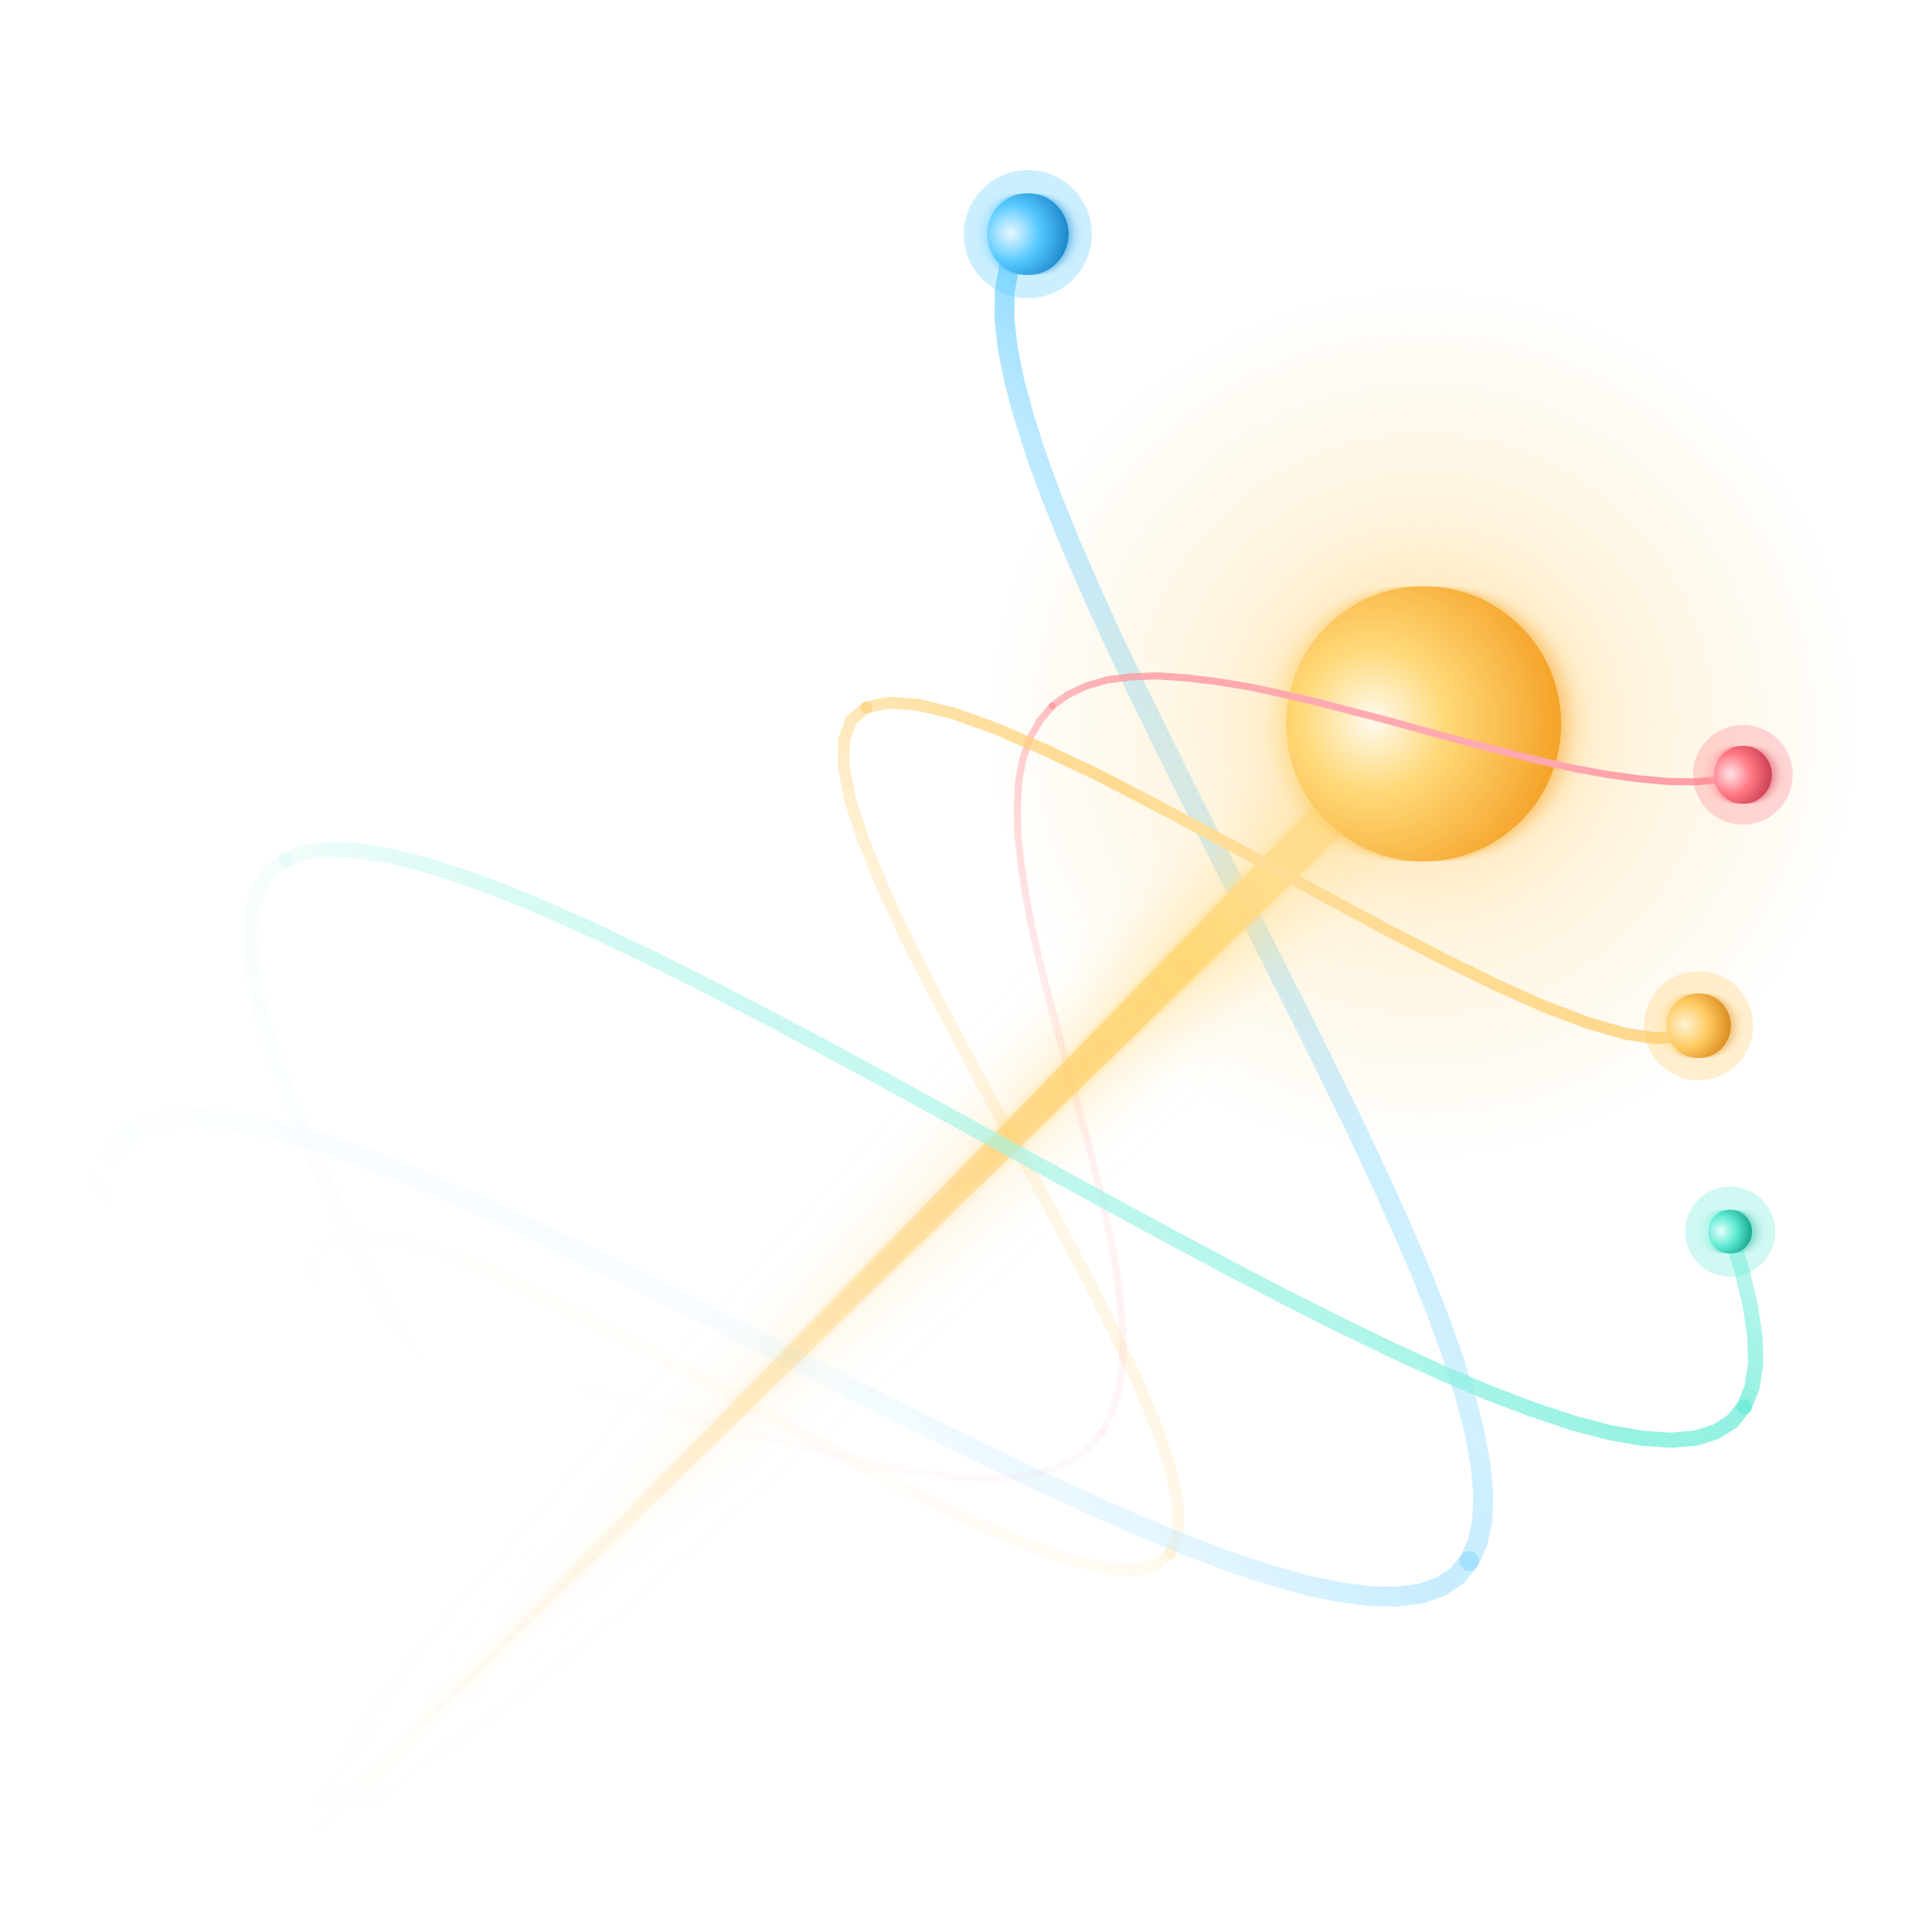
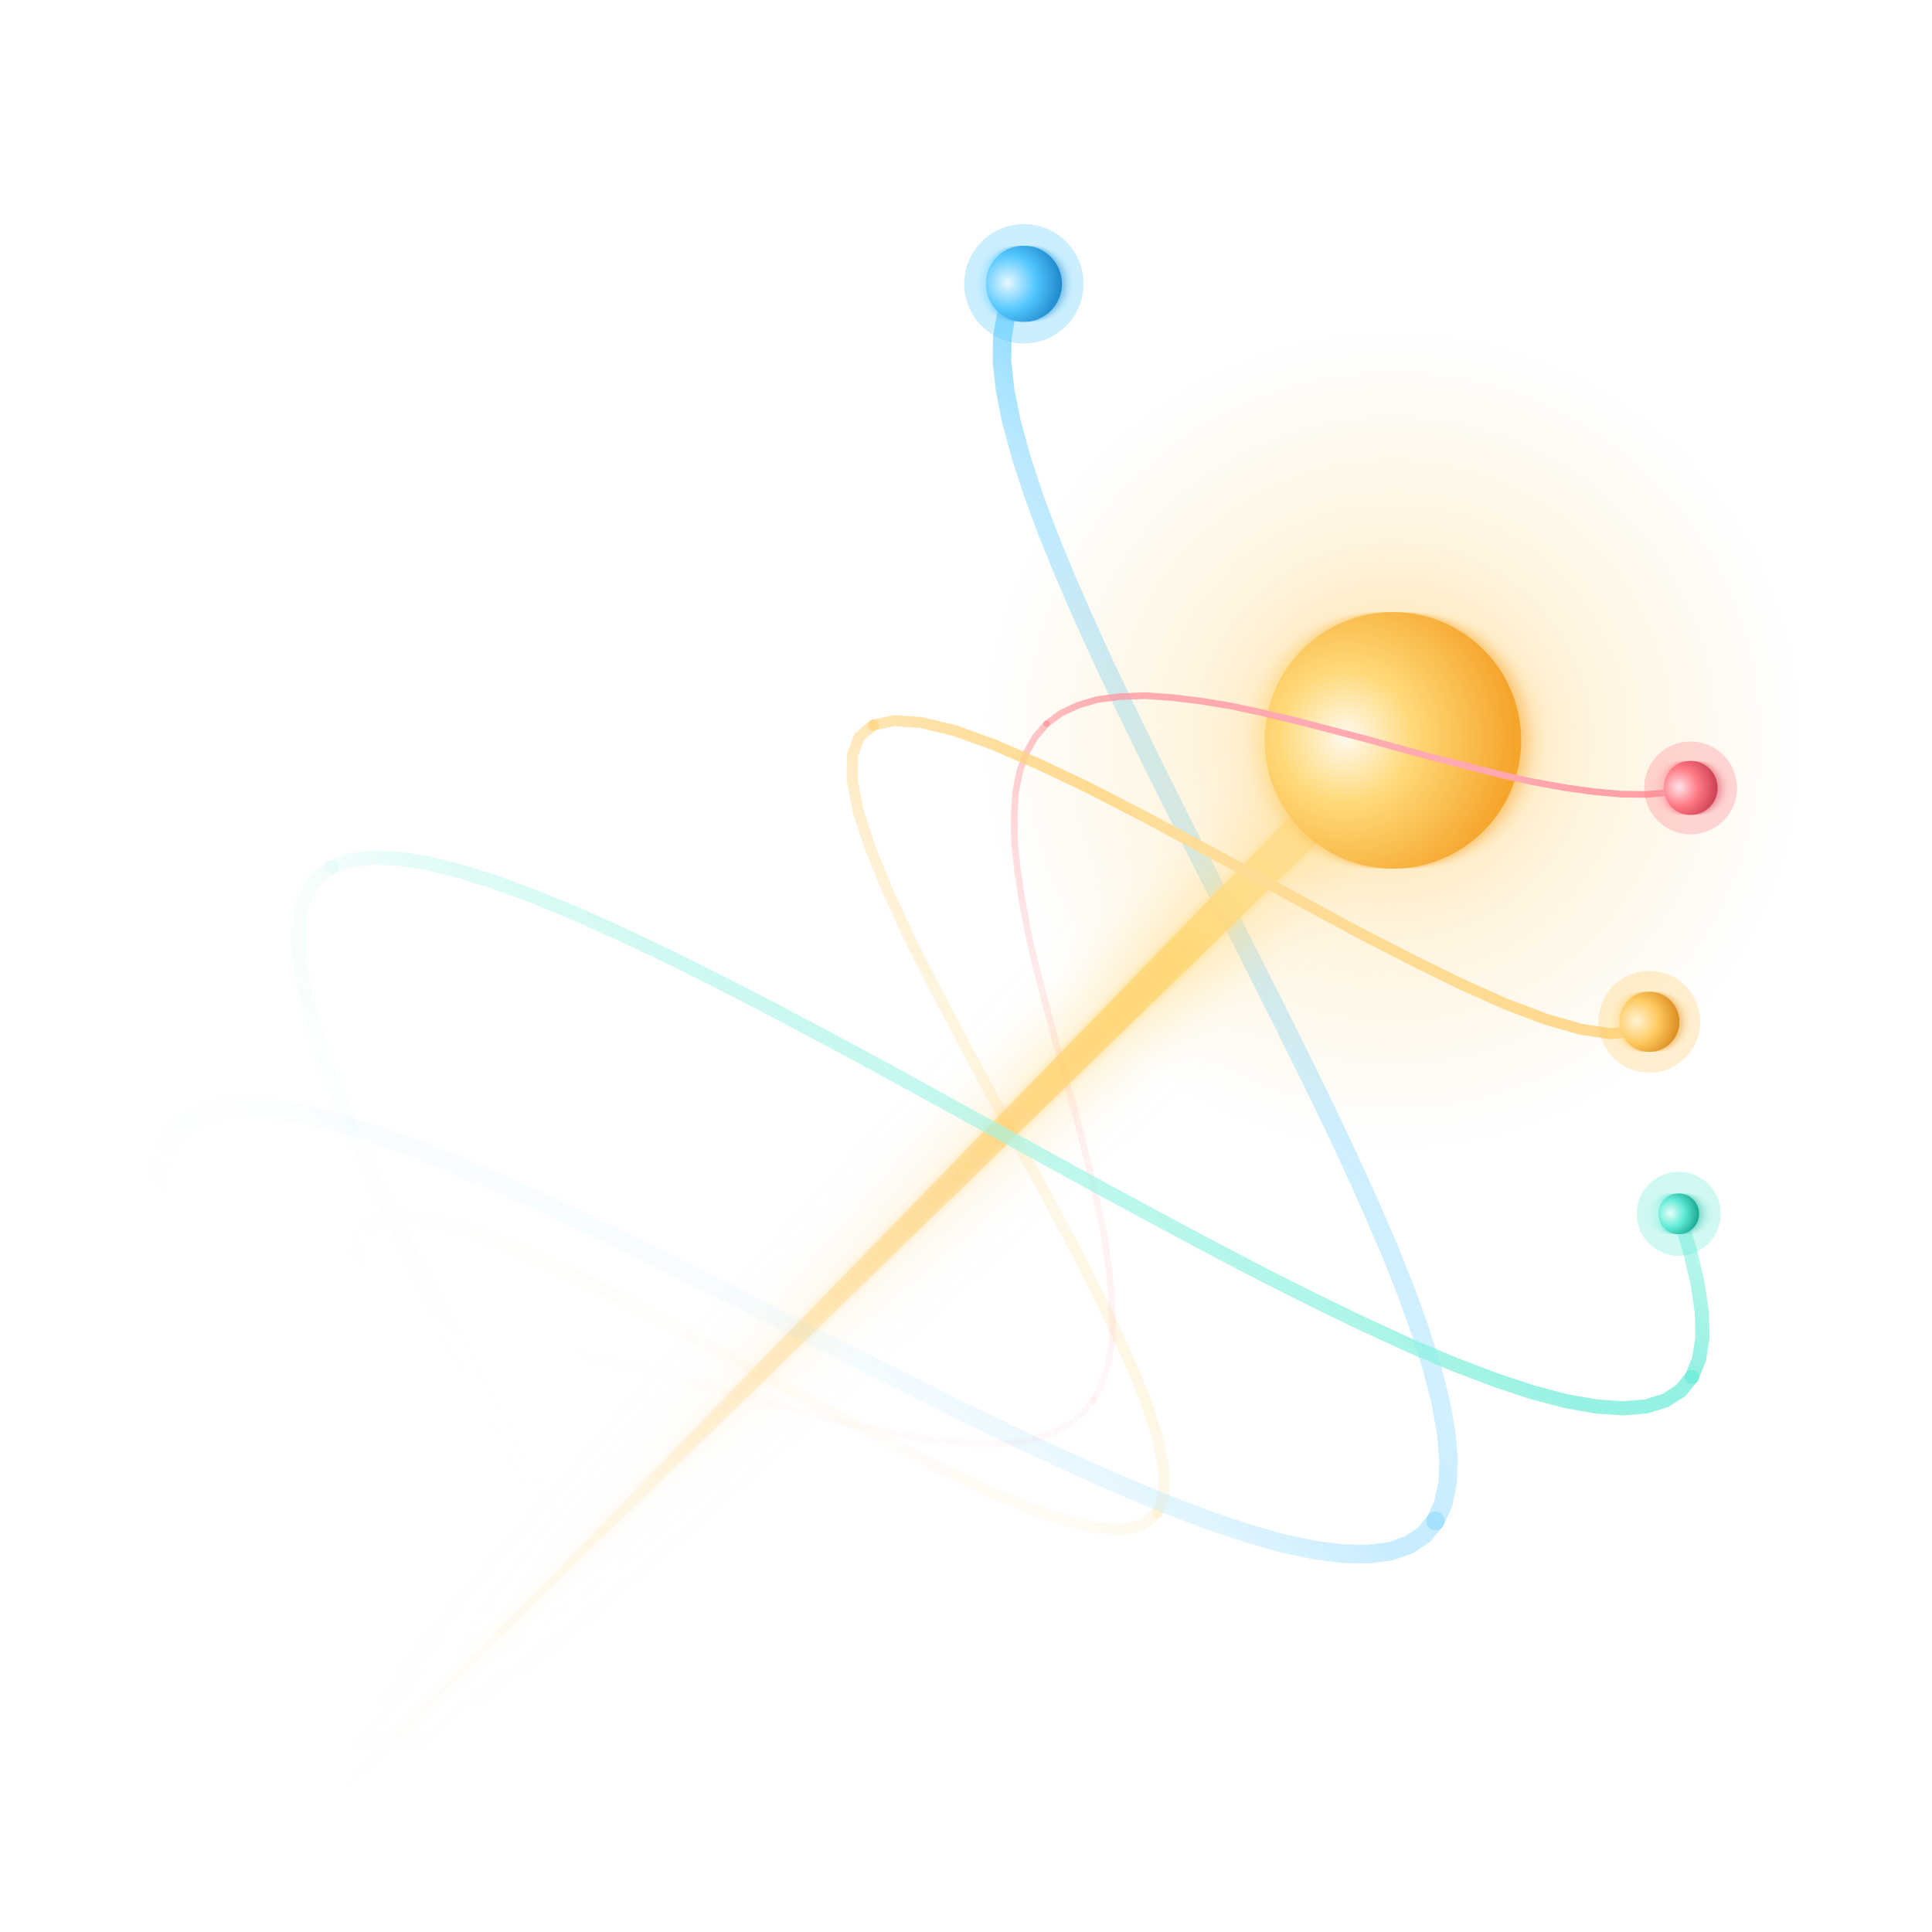
<svg xmlns="http://www.w3.org/2000/svg" width="512" height="512" aria-label="Commit Trail logo" viewBox="0 0 512 512">
  <defs>
    <linearGradient id="ts" x1="-340" x2="0" y1="0" y2="0" gradientUnits="userSpaceOnUse">
      <stop offset="0" stop-color="#ffca61" stop-opacity="0" />
      <stop offset=".3" stop-color="#ffca61" stop-opacity=".1" />
      <stop offset=".6" stop-color="#ffca61" stop-opacity=".4" />
      <stop offset=".8" stop-color="#ffd978" stop-opacity=".8" />
      <stop offset="1" stop-color="#fff1cc" />
    </linearGradient>
    <linearGradient id="gab" x1="-270" x2="14" y1="0" y2="0" gradientUnits="userSpaceOnUse">
      <stop offset="0" stop-color="#55c8ff" stop-opacity=".5" />
      <stop offset=".1" stop-color="#78d3ff" stop-opacity=".8" />
      <stop offset=".3" stop-color="#9cdfff" />
      <stop offset=".4" stop-color="#92dbff" stop-opacity=".9" />
      <stop offset=".5" stop-color="#60cbff" stop-opacity=".7" />
      <stop offset=".6" stop-color="#55c8ff" stop-opacity=".4" />
      <stop offset=".8" stop-color="#55c8ff" stop-opacity=".3" />
      <stop offset=".9" stop-color="#55c8ff" stop-opacity=".4" />
      <stop offset="1" stop-color="#55c8ff" stop-opacity=".7" />
    </linearGradient>
    <linearGradient id="gfb" x1="-270" x2="14" y1="0" y2="0" gradientUnits="userSpaceOnUse">
      <stop offset="0" stop-color="#fff" stop-opacity="0" />
      <stop offset=".3" stop-color="#fff" stop-opacity=".1" />
      <stop offset=".5" stop-color="#fff" stop-opacity=".5" />
      <stop offset=".8" stop-color="#fff" />
      <stop offset="1" stop-color="#fff" />
    </linearGradient>
    <linearGradient id="gaa" x1="-250" x2="-4" y1="0" y2="0" gradientUnits="userSpaceOnUse">
      <stop offset="0" stop-color="#ffca61" stop-opacity=".5" />
      <stop offset=".1" stop-color="#ffd37c" stop-opacity=".8" />
      <stop offset=".2" stop-color="#ffdd98" />
      <stop offset=".3" stop-color="#ffdb92" stop-opacity=".9" />
      <stop offset=".3" stop-color="#ffce6c" stop-opacity=".7" />
      <stop offset=".4" stop-color="#ffca61" stop-opacity=".5" />
      <stop offset=".5" stop-color="#ffca61" stop-opacity=".3" />
      <stop offset=".6" stop-color="#ffca61" stop-opacity=".4" />
      <stop offset=".7" stop-color="#ffca61" stop-opacity=".6" />
      <stop offset=".8" stop-color="#ffd786" stop-opacity=".9" />
      <stop offset=".8" stop-color="#ffde9a" />
      <stop offset=".9" stop-color="#ffd88a" stop-opacity=".9" />
      <stop offset="1" stop-color="#ffca61" stop-opacity=".7" />
    </linearGradient>
    <linearGradient id="gfa" x1="-250" x2="-4" y1="0" y2="0" gradientUnits="userSpaceOnUse">
      <stop offset="0" stop-color="#fff" stop-opacity="0" />
      <stop offset=".3" stop-color="#fff" stop-opacity=".1" />
      <stop offset=".5" stop-color="#fff" stop-opacity=".5" />
      <stop offset=".8" stop-color="#fff" />
      <stop offset="1" stop-color="#fff" />
    </linearGradient>
    <linearGradient id="gac" x1="-230" x2="40" y1="0" y2="0" gradientUnits="userSpaceOnUse">
      <stop offset="0" stop-color="#ffa3ac" stop-opacity=".9" />
      <stop offset=".1" stop-color="#ffadb4" />
      <stop offset=".2" stop-color="#ff949e" stop-opacity=".8" />
      <stop offset=".3" stop-color="#ff7884" stop-opacity=".6" />
      <stop offset=".4" stop-color="#ff7884" stop-opacity=".3" />
      <stop offset=".5" stop-color="#ff7884" stop-opacity=".3" />
      <stop offset=".6" stop-color="#ff7884" stop-opacity=".5" />
      <stop offset=".7" stop-color="#ff8b96" stop-opacity=".8" />
      <stop offset=".8" stop-color="#ffaab2" />
      <stop offset=".9" stop-color="#ffa8b0" />
      <stop offset="1" stop-color="#ff8893" stop-opacity=".8" />
    </linearGradient>
    <linearGradient id="gfc" x1="-230" x2="40" y1="0" y2="0" gradientUnits="userSpaceOnUse">
      <stop offset="0" stop-color="#fff" stop-opacity="0" />
      <stop offset=".3" stop-color="#fff" stop-opacity=".1" />
      <stop offset=".5" stop-color="#fff" stop-opacity=".5" />
      <stop offset=".8" stop-color="#fff" />
      <stop offset="1" stop-color="#fff" />
    </linearGradient>
    <linearGradient id="gam" x1="-262" x2="-30" y1="0" y2="0" gradientUnits="userSpaceOnUse">
      <stop offset="0" stop-color="#5eead4" stop-opacity=".3" />
      <stop offset=".1" stop-color="#5eead4" stop-opacity=".4" />
      <stop offset=".3" stop-color="#5eead4" stop-opacity=".6" />
      <stop offset=".4" stop-color="#8af0e0" stop-opacity=".9" />
      <stop offset=".6" stop-color="#a1f4e6" />
      <stop offset=".7" stop-color="#93f2e2" stop-opacity=".9" />
      <stop offset=".9" stop-color="#67ebd6" stop-opacity=".7" />
      <stop offset="1" stop-color="#5eead4" stop-opacity=".4" />
    </linearGradient>
    <linearGradient id="gfm" x1="-262" x2="-30" y1="0" y2="0" gradientUnits="userSpaceOnUse">
      <stop offset="0" stop-color="#fff" stop-opacity="0" />
      <stop offset=".3" stop-color="#fff" stop-opacity=".1" />
      <stop offset=".5" stop-color="#fff" stop-opacity=".5" />
      <stop offset=".8" stop-color="#fff" />
      <stop offset="1" stop-color="#fff" />
    </linearGradient>
    <radialGradient id="sun" cx="38%" cy="36%" r="66%">
      <stop offset="0" stop-color="#fffaf0" />
      <stop offset=".4" stop-color="#ffd978" />
      <stop offset="1" stop-color="#f5a52c" />
    </radialGradient>
    <radialGradient id="sg">
      <stop offset="0" stop-color="#ffca61" stop-opacity=".6" />
      <stop offset=".5" stop-color="#ffca61" stop-opacity=".2" />
      <stop offset="1" stop-color="#ffca61" stop-opacity="0" />
    </radialGradient>
    <radialGradient id="db" cx="36%" cy="34%" r="72%">
      <stop offset="0" stop-color="#e8f8ff" />
      <stop offset=".5" stop-color="#55c8ff" />
      <stop offset="1" stop-color="#1b86c9" />
    </radialGradient>
    <radialGradient id="da" cx="36%" cy="34%" r="72%">
      <stop offset="0" stop-color="#fff3d4" />
      <stop offset=".5" stop-color="#ffca61" />
      <stop offset="1" stop-color="#d98a1e" />
    </radialGradient>
    <radialGradient id="dc" cx="36%" cy="34%" r="72%">
      <stop offset="0" stop-color="#ffe4e7" />
      <stop offset=".5" stop-color="#ff7884" />
      <stop offset="1" stop-color="#c93e52" />
    </radialGradient>
    <radialGradient id="dm" cx="36%" cy="34%" r="72%">
      <stop offset="0" stop-color="#e6fffa" />
      <stop offset=".5" stop-color="#5eead4" />
      <stop offset="1" stop-color="#17a58e" />
    </radialGradient>
    <mask id="mkb" width="324" height="304" x="-290" y="-152" maskUnits="userSpaceOnUse">
      <path fill="url(#gfb)" d="M-270-144H14v288h-284z" />
    </mask>
    <mask id="mka" width="286" height="212" x="-270" y="-106" maskUnits="userSpaceOnUse">
      <path fill="url(#gfa)" d="M-250-98H-4V98h-246z" />
    </mask>
    <mask id="mkc" width="310" height="156" x="-250" y="-78" maskUnits="userSpaceOnUse">
      <path fill="url(#gfc)" d="M-230-70H40V70h-270z" />
    </mask>
    <mask id="mkm" width="272" height="340" x="-282" y="-170" maskUnits="userSpaceOnUse">
      <path fill="url(#gfm)" d="M-262-162h232v324h-232z" />
    </mask>
    <filter id="glow" width="200%" height="200%" x="-50%" y="-50%">
      <feGaussianBlur result="b" stdDeviation="2.2" />
      <feMerge>
        <feMergeNode in="b" />
        <feMergeNode in="SourceGraphic" />
      </feMerge>
    </filter>
    <filter id="soft" width="200%" height="200%" x="-50%" y="-50%">
      <feGaussianBlur result="b" stdDeviation="1" />
      <feMerge>
        <feMergeNode in="b" />
        <feMergeNode in="SourceGraphic" />
      </feMerge>
    </filter>
    <filter id="haze" width="140%" height="700%" x="-20%" y="-300%">
      <feGaussianBlur stdDeviation="6" />
    </filter>
  </defs>
-   <g transform="translate(-30.0 -99.8) scale(1.257)">
+   <g transform="translate(-10.6 -75.7) scale(1.172)">
    <g fill="none" stroke-linecap="round" transform="translate(324 232) rotate(-45)">
      <g mask="url(#mkb)">
        <g>
          <path stroke="url(#gab)" stroke-width="4.2" d="m-270-125.5 4-3.3 4-2.1 4-1 4 .1" />
          <path stroke="url(#gab)" stroke-width="4.2" d="m-118 131.6 4-1.5 4-2.6 4-3.7 4-4.8 4-5.8 4-6.8 4-7.7 4-8.5 4-9.3 4-10.1 4-10.6 4-11.2 4-11.6 4-11.9 4-12.1 4-12.2 4-12.3 4-12.1 4-12 4-11.6 4-11.3 4-10.7 4-10.2 4-9.5 4-8.7 4-7.8 4-7 4-6 4-5 4-3.9 4-2.8 4-1.7 4-.6" />
        </g>
      </g>
      <g mask="url(#mka)">
        <g>
          <path stroke="url(#gaa)" stroke-width="2.5" d="m-250-81.8 4-3.2 4.1-1" />
          <path stroke="url(#gaa)" stroke-width="2.5" d="m-161.3 85.9 4.1-1.9 4-4 4-6 4.1-8 4-9.6 4-11 4.1-12.2 4-13 4-13.6 4-13.7 4.1-13.5 4-13 4-12.2 4.1-11 4-9.5 4-7.9 4.1-6 4-3.9 4-1.8 4.1.4" />
        </g>
      </g>
      <g mask="url(#mkc)">
        <g>
          <path stroke="url(#gac)" stroke-width="1.5" d="m-153.4 57.6 4-1.3 4-2 4.1-2.9 4-3.7 4-4.4 4-5 4.1-5.5 4-6.1 4-6.5 4.1-6.7 4-7 4-7 4.1-7.1 4-6.9 4-6.8 4-6.4 4.1-6 4-5.4 4-5 4.1-4.2 4-3.6 4-2.7 4.1-2 4-1.1 4-.3" />
        </g>
      </g>
      <g mask="url(#mkm)">
        <g>
          <path stroke="url(#gam)" stroke-width="3.2" d="m-262 0 4-13.8 4-13.7 4-13.4 4-13.1 4-12.6 4-12.1 4-11.4 4-10.7 4-9.8 4-8.8 4-7.9 4-6.7 4-5.6 4-4.5 4-3.2 4-2 4-.7 4 .6" />
          <path stroke="url(#gam)" stroke-width="3.2" d="m-54 149.6 4-1.7 4-2.9 4-4.2 4-5.4 4-6.5 4-7.5" />
        </g>
      </g>
      <path fill="url(#ts)" d="m-340 0 330-11v22Z" filter="url(#haze)" opacity=".5" />
      <path fill="url(#ts)" d="M-340 0-8-4.5v9Z" filter="url(#soft)" />
      <circle r="92" fill="url(#sg)" />
      <circle r="29" fill="url(#sun)" filter="url(#glow)" />
      <g mask="url(#mkb)">
        <g>
          <path stroke="url(#gab)" stroke-width="4.2" d="m-254-131.8 4 1.3 4 2.4 4 3.5 4 4.6 4 5.6 4 6.6 4 7.5 4 8.4 4 9.2 4 9.9 4 10.5 4 11.1 4 11.5 4 11.9 4 12.1 4 12.2 4 12.3 4 12.1 4 12 4 11.8 4 11.3 4 10.8 4 10.3 4 9.6 4 8.9 4 8 4 7.2 4 6.1 4 5.2 4 4.1 4 3.1 4 1.9 4 .8 4-.4" />
        </g>
      </g>
      <circle cx="14" cy="-132" r="13.5" fill="#55c8ff" opacity=".3" />
      <circle cx="14" cy="-132" r="8.6" fill="url(#db)" filter="url(#soft)" />
      <g mask="url(#mka)">
        <g>
          <path stroke="url(#gaa)" stroke-width="2.5" d="m-241.9-86 4 1.2 4 3.3 4.1 5.4 4 7.3 4 9.1 4.1 10.6 4 11.8 4 12.8 4.1 13.5 4 13.7 4 13.6 4.1 13.2 4 12.5 4 11.4 4.1 10 4 8.4 4 6.6 4.1 4.7 4 2.4 4 .4" />
          <path stroke="url(#gaa)" stroke-width="2.5" d="m-80.6-85.5 4 2.6 4 4.6 4.1 6.7 4 8.5 4 10.1 4.1 11.4 4 12.5 4 13.2 4.1 13.7 4 13.7 4 13.4 4.1 12.8 4 11.8 4 10.5 4.1 9.1 4 7.2 4 5.4 4.1 3.2 4 1.1" />
        </g>
      </g>
      <circle cx="-4" cy="86" r="11.5" fill="#ffca61" opacity=".3" />
      <circle cx="-4" cy="86" r="6.8" fill="url(#da)" filter="url(#soft)" />
      <g mask="url(#mkc)">
        <g>
          <path stroke="url(#gac)" stroke-width="1.5" d="m-230-34.1 4 6 4.1 6.3 4 6.7 4 7 4 7 4.1 7.1 4 6.9 4 6.8 4.1 6.5 4 6.1 4 5.6 4.1 5.1 4 4.4 4 3.7 4 3 4.1 2.1 4 1.3 4 .5 4.1-.4" />
          <path stroke="url(#gac)" stroke-width="1.5" d="m-52.7-58 4 .6 4.1 1.5 4 2.2 4 3.1 4.1 3.8 4 4.6 4 5.1 4.1 5.7 4 6.2 4 6.5 4 6.8 4.1 7 4 7.1 4 7 4.1 6.9 4 6.7 4 6.3 4.1 5.9 4 5.3 4 4.8 4 4.1 4.1 3.4 4 2.6" />
        </g>
      </g>
      <circle cx="40" cy="55.2" r="10.5" fill="#ff7884" opacity=".3" />
      <circle cx="40" cy="55.2" r="6.1" fill="url(#dc)" filter="url(#soft)" />
      <g mask="url(#mkm)">
        <g>
          <path stroke="url(#gam)" stroke-width="3.2" d="m-190-149.4 4 1.8 4 3.1 4 4.3 4 5.5 4 6.6 4 7.7 4 8.7 4 9.7 4 10.6 4 11.3 4 12 4 12.6 4 13 4 13.4 4 13.7 4 13.8 4 13.8 4 13.7 4 13.4 4 13.2 4 12.7 4 12.1 4 11.5 4 10.8 4 9.9 4 8.9 4 8 4 6.9 4 5.7 4 4.6 4 3.4 4 2.1 4 .9 4-.4" />
        </g>
      </g>
      <circle cx="-30" cy="121.4" r="9.5" fill="#5eead4" opacity=".3" />
      <circle cx="-30" cy="121.4" r="4.6" fill="url(#dm)" filter="url(#soft)" />
    </g>
  </g>
</svg>
